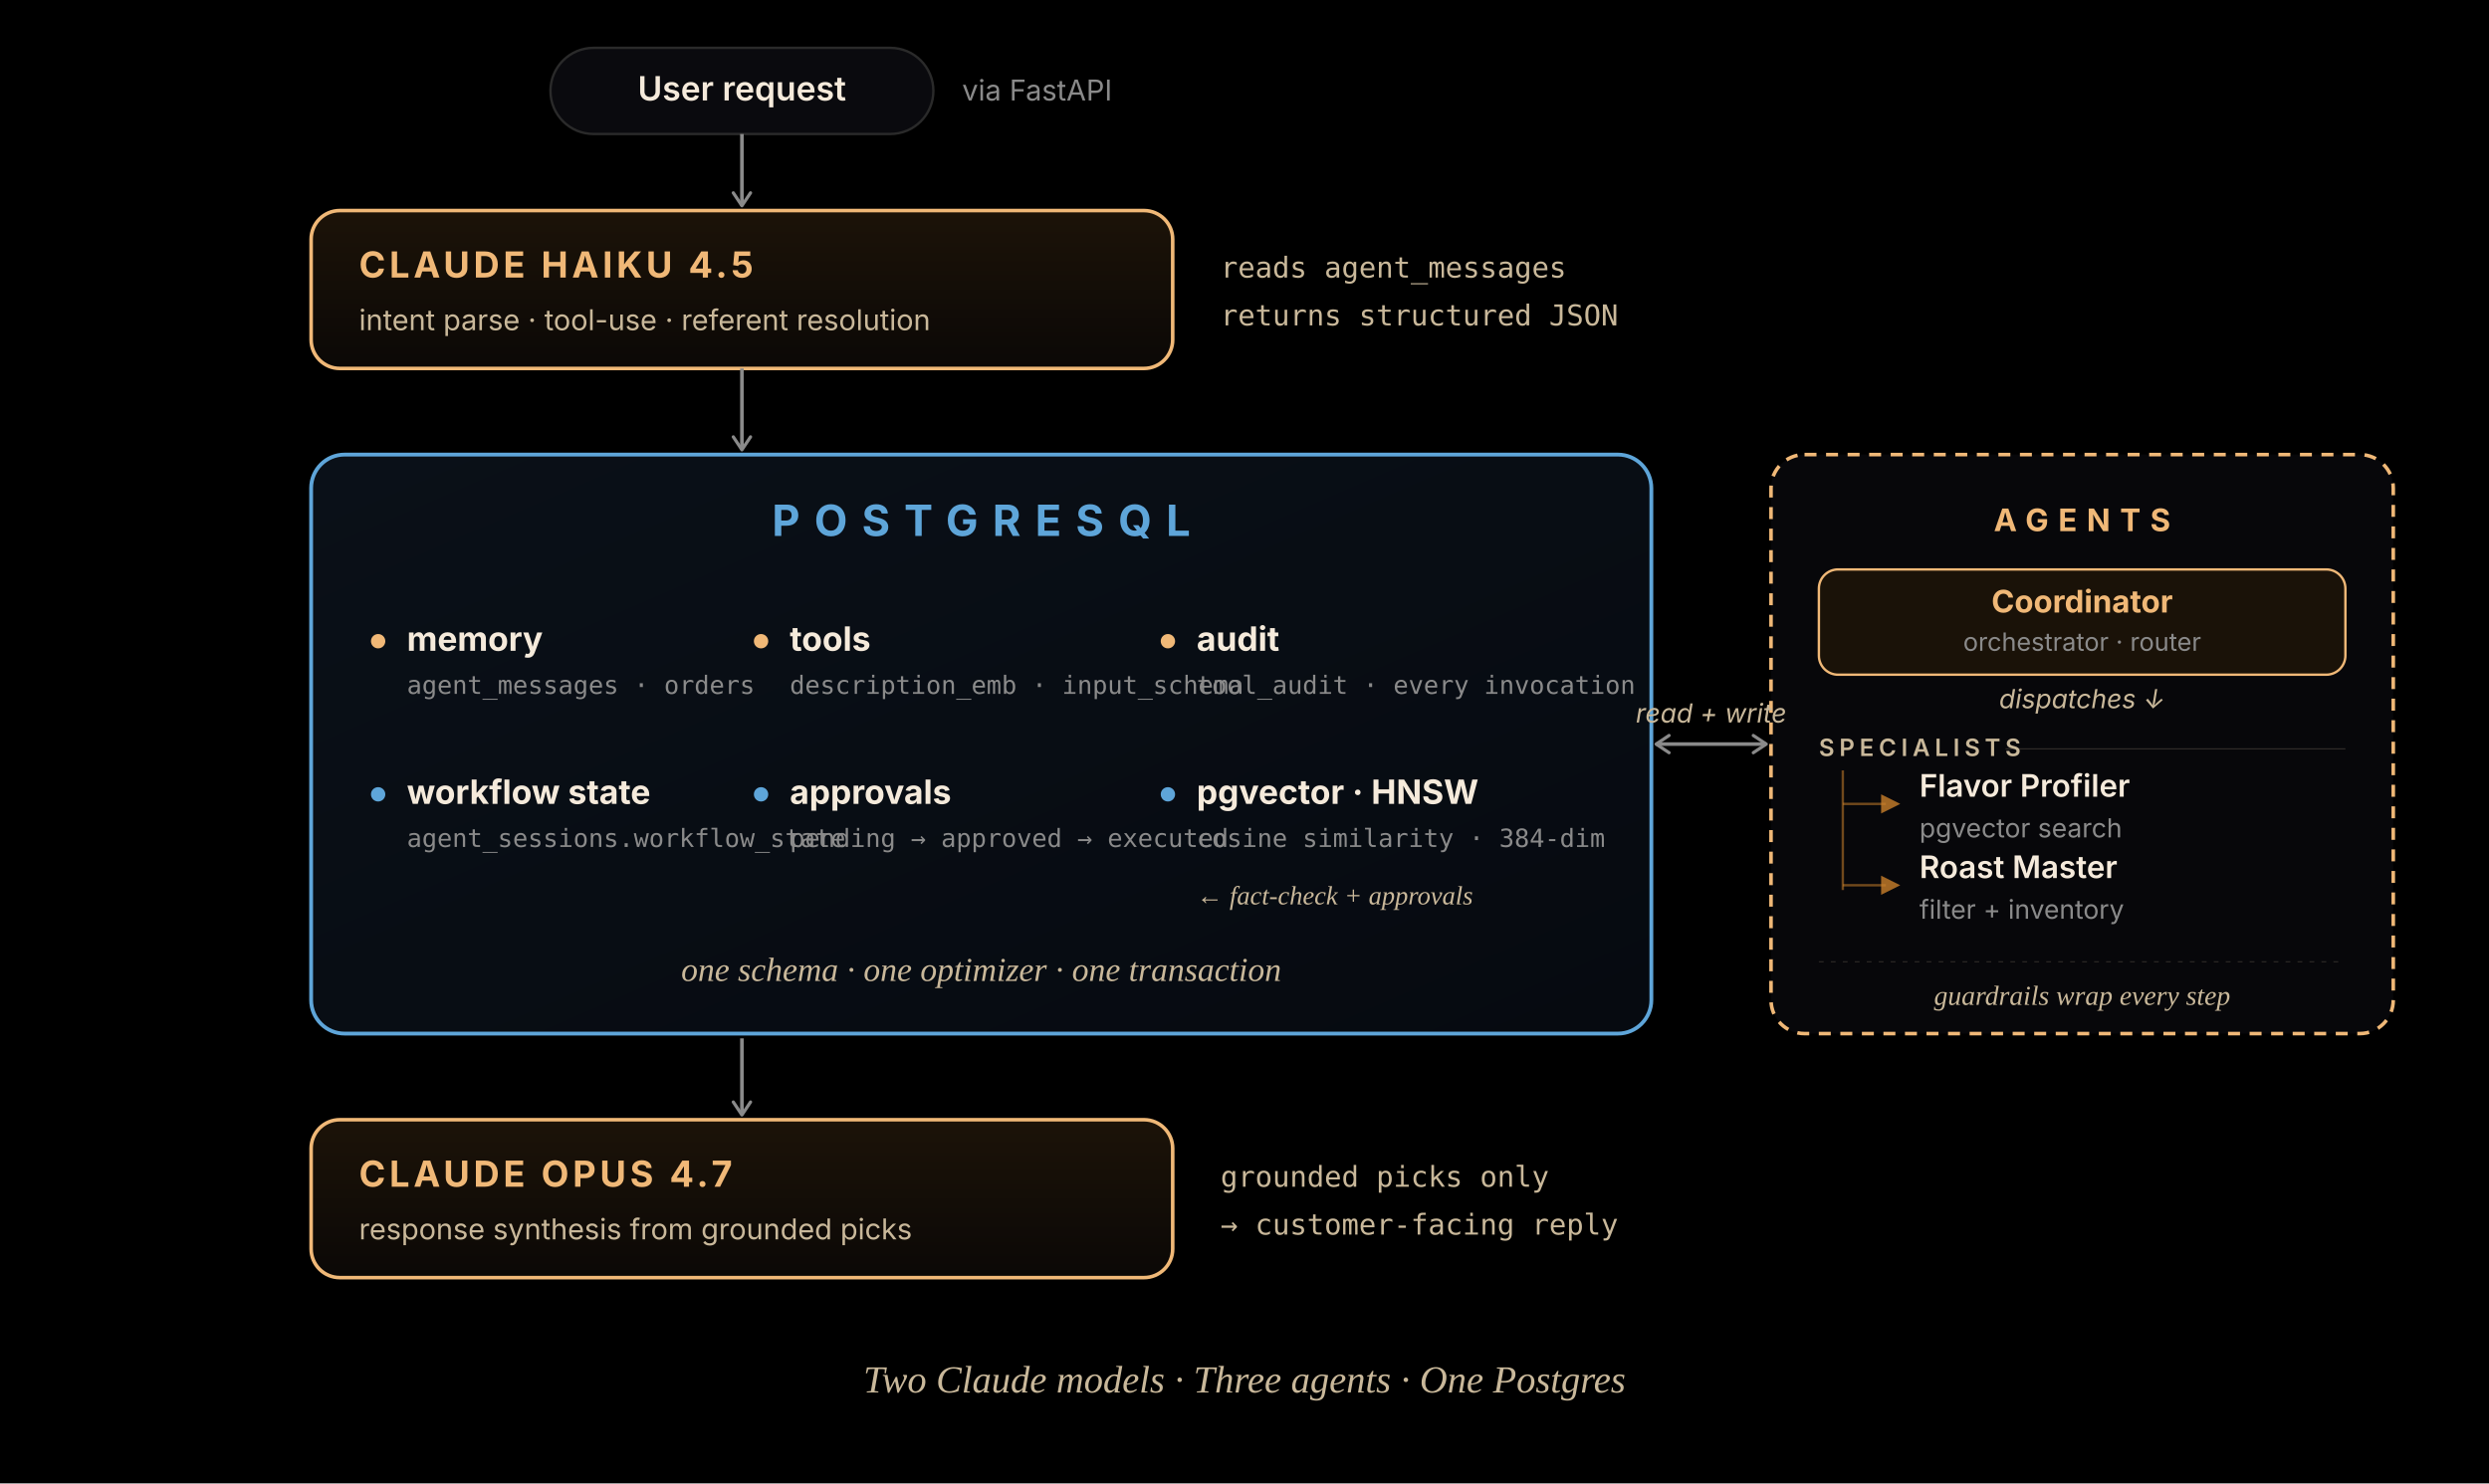
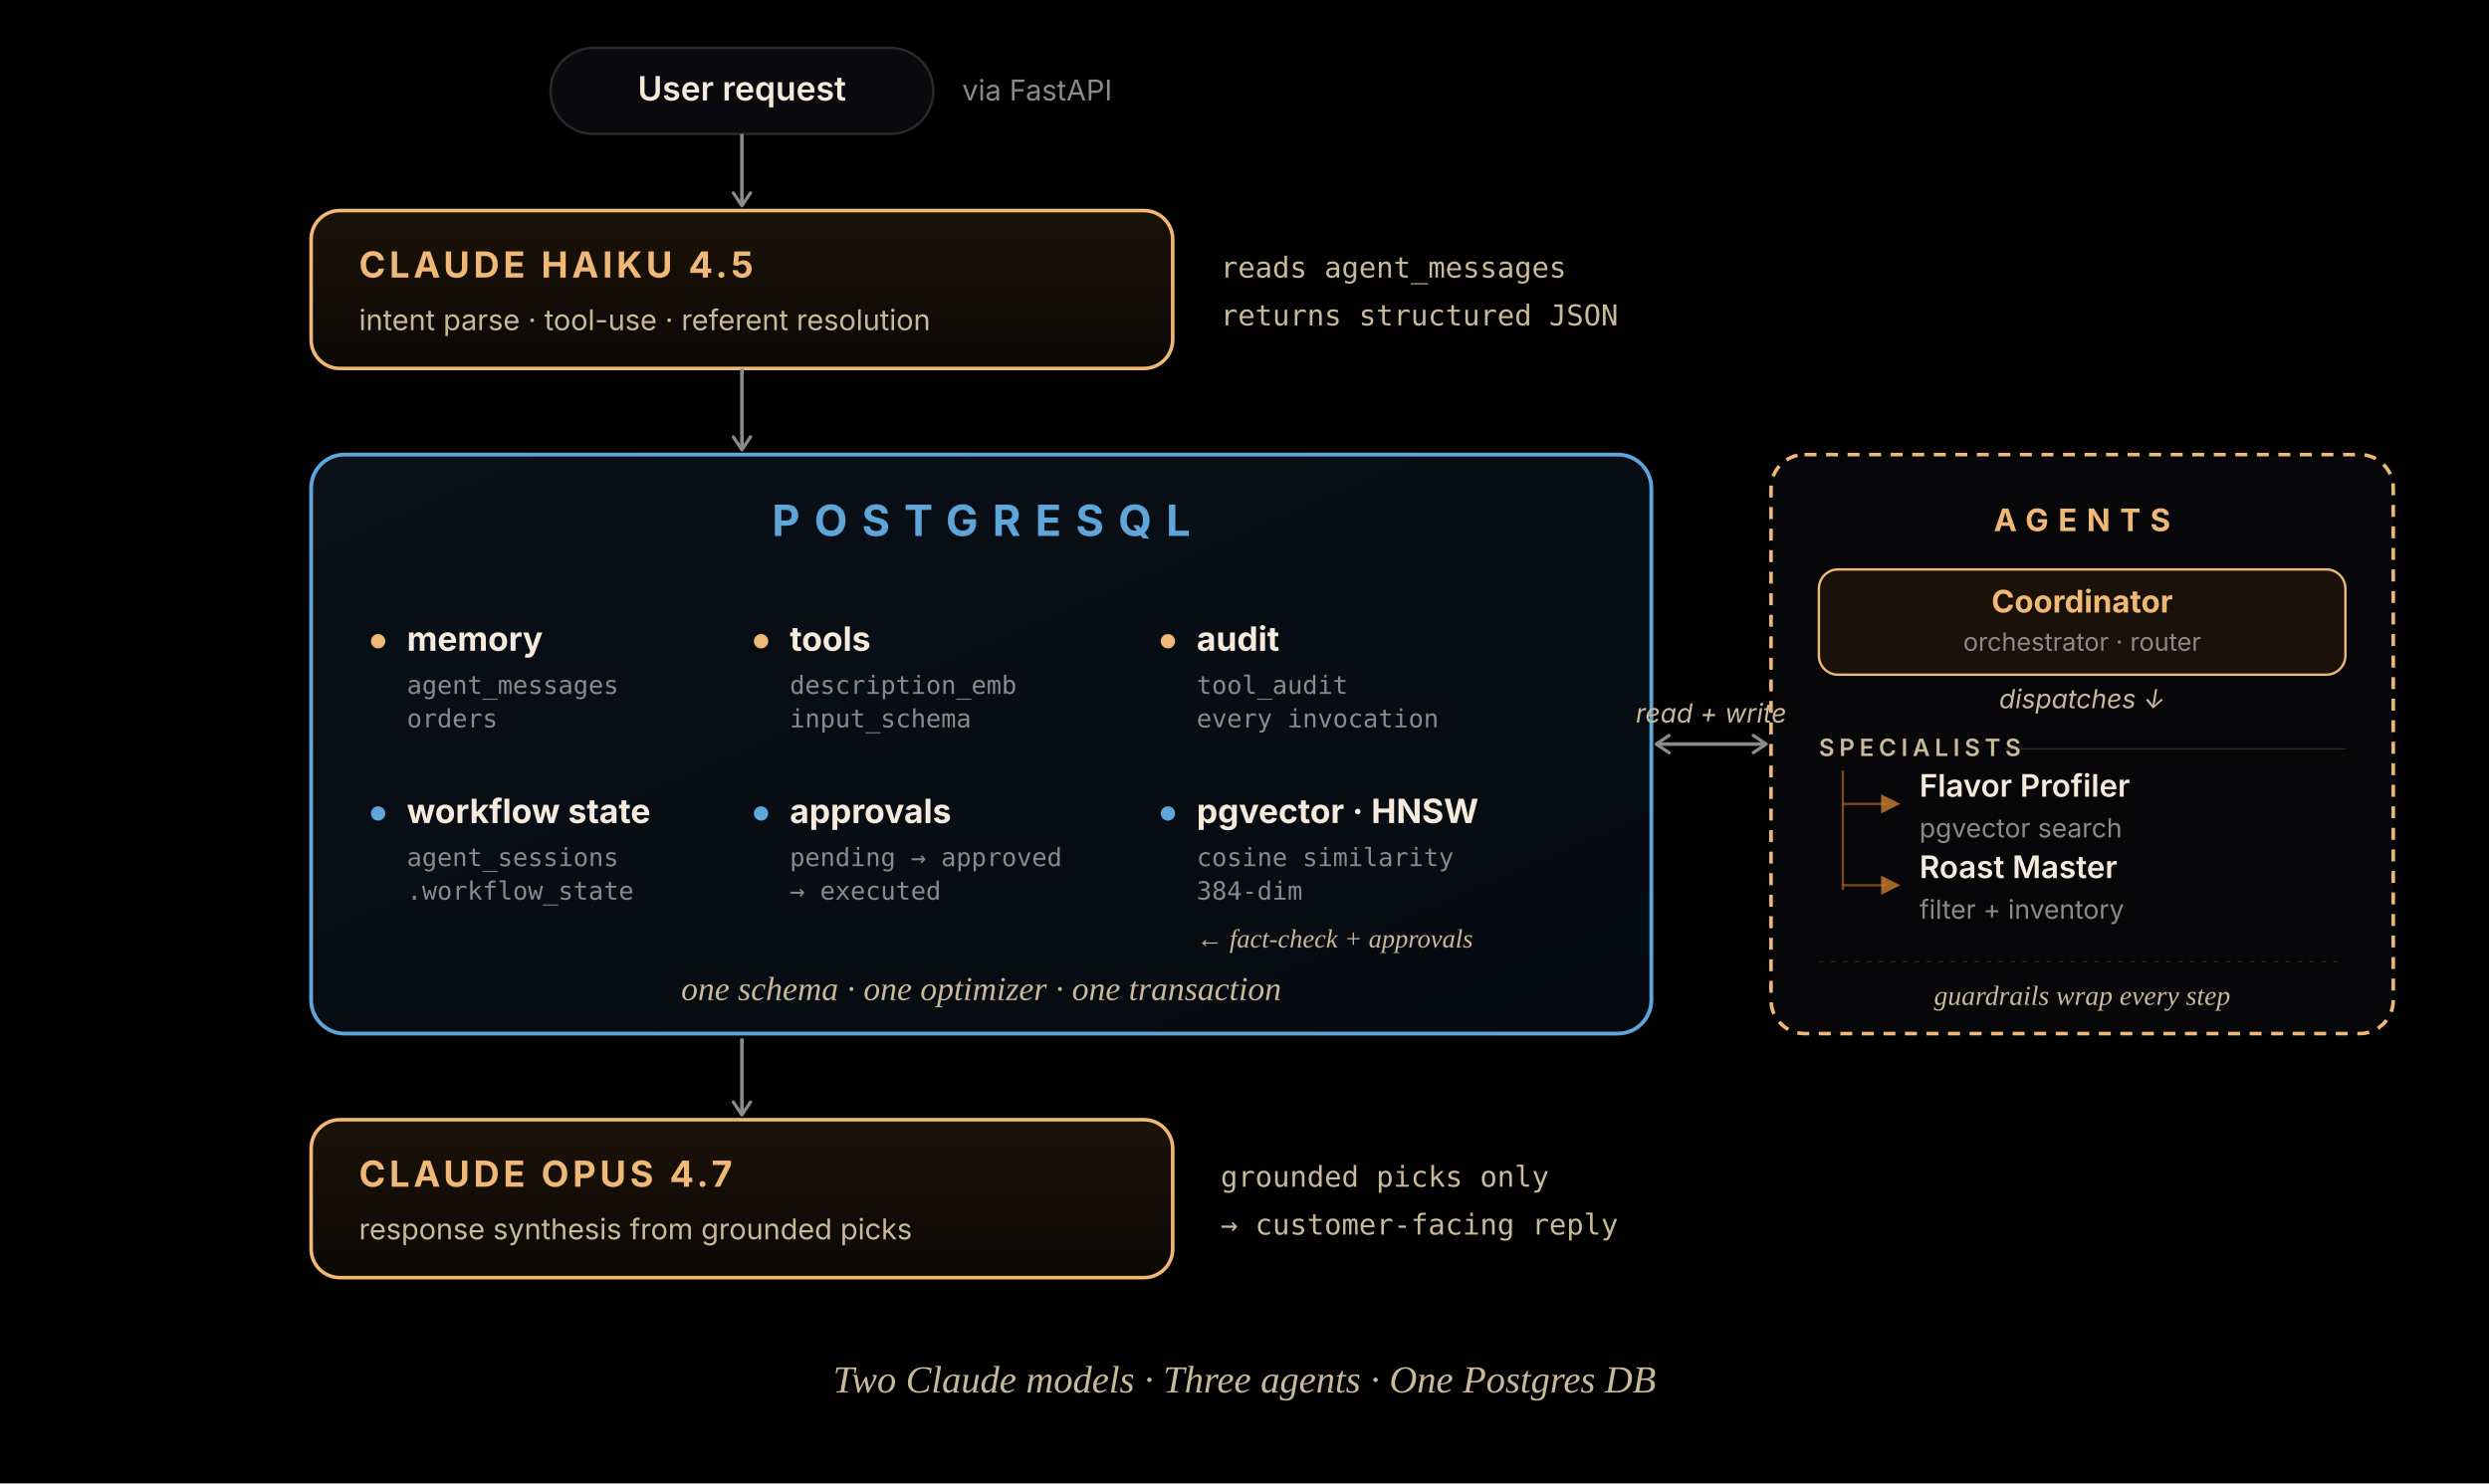
<svg xmlns="http://www.w3.org/2000/svg" viewBox="0 0 1040 620" role="img" aria-label="Architecture: User request enters via FastAPI, Claude Haiku parses intent, PostgreSQL holds memory and operational state including audit and workflow, the dashed Coordinator column dispatches to Flavor Profiler, Roast Master, and Guardrails, Claude Opus synthesizes a grounded reply returned to the customer.">
  <defs>
    <linearGradient id="llmFill" x1="0%" y1="0%" x2="0%" y2="100%">
      <stop offset="0%" stop-color="#1c1308" />
      <stop offset="100%" stop-color="#0b0806" />
    </linearGradient>
    <linearGradient id="pgFill" x1="0%" y1="0%" x2="100%" y2="100%">
      <stop offset="0%" stop-color="#0a1018" />
      <stop offset="100%" stop-color="#060a10" />
    </linearGradient>
    <marker id="arrow" viewBox="0 0 10 10" refX="8" refY="5" markerWidth="6" markerHeight="6" orient="auto-start-reverse">
      <path d="M2 1 L8 5 L2 9" fill="none" stroke="#8a8a8a" stroke-width="1.5" stroke-linecap="round" stroke-linejoin="round" />
    </marker>
    <marker id="arrow-start" viewBox="0 0 10 10" refX="2" refY="5" markerWidth="6" markerHeight="6" orient="auto">
      <path d="M8 1 L2 5 L8 9" fill="none" stroke="#8a8a8a" stroke-width="1.5" stroke-linecap="round" stroke-linejoin="round" />
    </marker>
  </defs>
  <rect width="1040" height="620" fill="#000000" />
  <g>
    <rect x="230" y="20" width="160" height="36" rx="18" fill="#0a0a0e" stroke="#2a2a2a" stroke-width="1" />
    <text x="310" y="42" fill="#f5eadb" font-family="Inter, Helvetica, Arial, sans-serif" font-weight="600" font-size="14" text-anchor="middle">User request</text>
  </g>
  <text x="402" y="42" fill="#8a8a8a" font-family="Inter, Helvetica, Arial, sans-serif" font-size="12">via FastAPI</text>
  <line x1="310" y1="56" x2="310" y2="86" stroke="#8a8a8a" stroke-width="1.5" marker-end="url(#arrow)" />
  <g>
    <rect x="130" y="88" width="360" height="66" rx="12" fill="url(#llmFill)" stroke="#f0b877" stroke-width="1.5" />
    <text x="150" y="116" fill="#f0b877" font-family="Inter, Helvetica, Arial, sans-serif" font-weight="700" font-size="15" letter-spacing="1.6">CLAUDE HAIKU 4.5</text>
    <text x="150" y="138" fill="#c9b89a" font-family="Inter, Helvetica, Arial, sans-serif" font-size="12">intent parse · tool-use · referent resolution</text>
  </g>
  <text x="510" y="116" fill="#c9b89a" font-family="Menlo, Consolas, monospace" font-size="12">reads agent_messages</text>
  <text x="510" y="136" fill="#c9b89a" font-family="Menlo, Consolas, monospace" font-size="12">returns structured JSON</text>
  <line x1="310" y1="154" x2="310" y2="188" stroke="#8a8a8a" stroke-width="1.5" marker-end="url(#arrow)" />
  <g>
    <rect x="130" y="190" width="560" height="242" rx="14" fill="url(#pgFill)" stroke="#5ea5d9" stroke-width="1.6" />
    <text x="410" y="224" fill="#5ea5d9" font-family="Inter, Helvetica, Arial, sans-serif" font-weight="700" font-size="18" text-anchor="middle" letter-spacing="6">POSTGRESQL</text>
    <circle cx="158" cy="268" r="3" fill="#f0b877" />
    <text x="170" y="272" fill="#f5eadb" font-family="Inter, Helvetica, Arial, sans-serif" font-weight="700" font-size="14">memory</text>
-     <text x="170" y="290" fill="#8a8a8a" font-family="Menlo, Consolas, monospace" font-size="10.5">agent_messages · orders</text>
+     <text x="170" y="290" fill="#8a8a8a" font-family="Menlo, Consolas, monospace" font-size="10.5">agent_messages</text>
+     <text x="170" y="304" fill="#8a8a8a" font-family="Menlo, Consolas, monospace" font-size="10.5">orders</text>
    <circle cx="318" cy="268" r="3" fill="#f0b877" />
    <text x="330" y="272" fill="#f5eadb" font-family="Inter, Helvetica, Arial, sans-serif" font-weight="700" font-size="14">tools</text>
-     <text x="330" y="290" fill="#8a8a8a" font-family="Menlo, Consolas, monospace" font-size="10.5">description_emb · input_schema</text>
+     <text x="330" y="290" fill="#8a8a8a" font-family="Menlo, Consolas, monospace" font-size="10.5">description_emb</text>
+     <text x="330" y="304" fill="#8a8a8a" font-family="Menlo, Consolas, monospace" font-size="10.5">input_schema</text>
    <circle cx="488" cy="268" r="3" fill="#f0b877" />
    <text x="500" y="272" fill="#f5eadb" font-family="Inter, Helvetica, Arial, sans-serif" font-weight="700" font-size="14">audit</text>
-     <text x="500" y="290" fill="#8a8a8a" font-family="Menlo, Consolas, monospace" font-size="10.5">tool_audit · every invocation</text>
-     <circle cx="158" cy="332" r="3" fill="#5ea5d9" />
-     <text x="170" y="336" fill="#f5eadb" font-family="Inter, Helvetica, Arial, sans-serif" font-weight="700" font-size="14">workflow state</text>
-     <text x="170" y="354" fill="#8a8a8a" font-family="Menlo, Consolas, monospace" font-size="10.5">agent_sessions.workflow_state</text>
-     <circle cx="318" cy="332" r="3" fill="#5ea5d9" />
-     <text x="330" y="336" fill="#f5eadb" font-family="Inter, Helvetica, Arial, sans-serif" font-weight="700" font-size="14">approvals</text>
-     <text x="330" y="354" fill="#8a8a8a" font-family="Menlo, Consolas, monospace" font-size="10.5">pending → approved → executed</text>
-     <circle cx="488" cy="332" r="3" fill="#5ea5d9" />
-     <text x="500" y="336" fill="#f5eadb" font-family="Inter, Helvetica, Arial, sans-serif" font-weight="700" font-size="14">pgvector · HNSW</text>
-     <text x="500" y="354" fill="#8a8a8a" font-family="Menlo, Consolas, monospace" font-size="10.5">cosine similarity · 384-dim</text>
-     <text x="500" y="378" fill="#c9b89a" font-family="Georgia, 'Times New Roman', serif" font-style="italic" font-size="11">← fact-check + approvals</text>
-     <text x="410" y="410" fill="#c9b89a" font-family="Georgia, 'Times New Roman', serif" font-style="italic" font-size="14" text-anchor="middle">one schema · one optimizer · one transaction</text>
+     <text x="500" y="290" fill="#8a8a8a" font-family="Menlo, Consolas, monospace" font-size="10.5">tool_audit</text>
+     <text x="500" y="304" fill="#8a8a8a" font-family="Menlo, Consolas, monospace" font-size="10.5">every invocation</text>
+     <circle cx="158" cy="340" r="3" fill="#5ea5d9" />
+     <text x="170" y="344" fill="#f5eadb" font-family="Inter, Helvetica, Arial, sans-serif" font-weight="700" font-size="14">workflow state</text>
+     <text x="170" y="362" fill="#8a8a8a" font-family="Menlo, Consolas, monospace" font-size="10.5">agent_sessions</text>
+     <text x="170" y="376" fill="#8a8a8a" font-family="Menlo, Consolas, monospace" font-size="10.5">.workflow_state</text>
+     <circle cx="318" cy="340" r="3" fill="#5ea5d9" />
+     <text x="330" y="344" fill="#f5eadb" font-family="Inter, Helvetica, Arial, sans-serif" font-weight="700" font-size="14">approvals</text>
+     <text x="330" y="362" fill="#8a8a8a" font-family="Menlo, Consolas, monospace" font-size="10.5">pending → approved</text>
+     <text x="330" y="376" fill="#8a8a8a" font-family="Menlo, Consolas, monospace" font-size="10.5">→ executed</text>
+     <circle cx="488" cy="340" r="3" fill="#5ea5d9" />
+     <text x="500" y="344" fill="#f5eadb" font-family="Inter, Helvetica, Arial, sans-serif" font-weight="700" font-size="14">pgvector · HNSW</text>
+     <text x="500" y="362" fill="#8a8a8a" font-family="Menlo, Consolas, monospace" font-size="10.5">cosine similarity</text>
+     <text x="500" y="376" fill="#8a8a8a" font-family="Menlo, Consolas, monospace" font-size="10.5">384-dim</text>
+     <text x="500" y="396" fill="#c9b89a" font-family="Georgia, 'Times New Roman', serif" font-style="italic" font-size="11">← fact-check + approvals</text>
+     <text x="410" y="418" fill="#c9b89a" font-family="Georgia, 'Times New Roman', serif" font-style="italic" font-size="14" text-anchor="middle">one schema · one optimizer · one transaction</text>
  </g>
  <g>
    <rect x="740" y="190" width="260" height="242" rx="14" fill="#07070a" stroke="#f0b877" stroke-width="1.5" stroke-dasharray="5 4" />
    <text x="870" y="222" fill="#f0b877" font-family="Inter, Helvetica, Arial, sans-serif" font-weight="700" font-size="13" text-anchor="middle" letter-spacing="4">AGENTS</text>
    <rect x="760" y="238" width="220" height="44" rx="8" fill="#1a1208" stroke="#f0b877" stroke-width="1" />
    <text x="870" y="256" fill="#f0b877" font-family="Inter, Helvetica, Arial, sans-serif" font-weight="700" font-size="13" text-anchor="middle">Coordinator</text>
    <text x="870" y="272" fill="#8a8a8a" font-family="Inter, Helvetica, Arial, sans-serif" font-size="10.5" text-anchor="middle">orchestrator · router</text>
    <text x="870" y="296" fill="#c9b89a" font-family="Inter, Helvetica, Arial, sans-serif" font-style="italic" font-size="11" text-anchor="middle">dispatches ↓</text>
    <text x="760" y="316" fill="#c9b89a" font-family="Inter, Helvetica, Arial, sans-serif" font-weight="600" font-size="10" letter-spacing="2">SPECIALISTS</text>
    <line x1="838" y1="313" x2="980" y2="313" stroke="#c9b89a" stroke-width="0.5" opacity="0.2" />
    <line x1="770" y1="322" x2="770" y2="372" stroke="#c97f2a" stroke-width="1" opacity="0.55" />
    <line x1="770" y1="336" x2="788" y2="336" stroke="#c97f2a" stroke-width="1" opacity="0.55" />
    <polygon points="786,332 794,336 786,340" fill="#c97f2a" opacity="0.8" />
    <text x="802" y="333" fill="#f5eadb" font-family="Inter, Helvetica, Arial, sans-serif" font-weight="600" font-size="13">Flavor Profiler</text>
    <text x="802" y="350" fill="#8a8a8a" font-family="Inter, Helvetica, Arial, sans-serif" font-size="11">pgvector search</text>
    <line x1="770" y1="370" x2="788" y2="370" stroke="#c97f2a" stroke-width="1" opacity="0.55" />
    <polygon points="786,366 794,370 786,374" fill="#c97f2a" opacity="0.8" />
    <text x="802" y="367" fill="#f5eadb" font-family="Inter, Helvetica, Arial, sans-serif" font-weight="600" font-size="13">Roast Master</text>
    <text x="802" y="384" fill="#8a8a8a" font-family="Inter, Helvetica, Arial, sans-serif" font-size="11">filter + inventory</text>
    <line x1="760" y1="402" x2="980" y2="402" stroke="#c9b89a" stroke-width="0.5" opacity="0.18" stroke-dasharray="2 3" />
    <text x="870" y="420" fill="#c9b89a" font-family="Georgia, 'Times New Roman', serif" font-style="italic" font-size="11.5" text-anchor="middle">guardrails wrap every step</text>
  </g>
  <line x1="692" y1="311" x2="738" y2="311" stroke="#8a8a8a" stroke-width="1.5" marker-start="url(#arrow-start)" marker-end="url(#arrow)" />
  <text x="715" y="302" fill="#c9b89a" font-family="Inter, Helvetica, Arial, sans-serif" font-style="italic" font-size="11" text-anchor="middle">read + write</text>
  <line x1="310" y1="434" x2="310" y2="466" stroke="#8a8a8a" stroke-width="1.5" marker-end="url(#arrow)" />
  <g>
    <rect x="130" y="468" width="360" height="66" rx="12" fill="url(#llmFill)" stroke="#f0b877" stroke-width="1.5" />
    <text x="150" y="496" fill="#f0b877" font-family="Inter, Helvetica, Arial, sans-serif" font-weight="700" font-size="15" letter-spacing="1.6">CLAUDE OPUS 4.7</text>
    <text x="150" y="518" fill="#c9b89a" font-family="Inter, Helvetica, Arial, sans-serif" font-size="12">response synthesis from grounded picks</text>
  </g>
  <text x="510" y="496" fill="#c9b89a" font-family="Menlo, Consolas, monospace" font-size="12">grounded picks only</text>
  <text x="510" y="516" fill="#c9b89a" font-family="Menlo, Consolas, monospace" font-size="12">→ customer-facing reply</text>
-   <text x="520" y="582" fill="#c9b89a" font-family="Georgia, 'Times New Roman', serif" font-style="italic" font-size="16" text-anchor="middle">Two Claude models · Three agents · One Postgres</text>
+   <text x="520" y="582" fill="#c9b89a" font-family="Georgia, 'Times New Roman', serif" font-style="italic" font-size="16" text-anchor="middle">Two Claude models · Three agents · One Postgres DB</text>
</svg>
